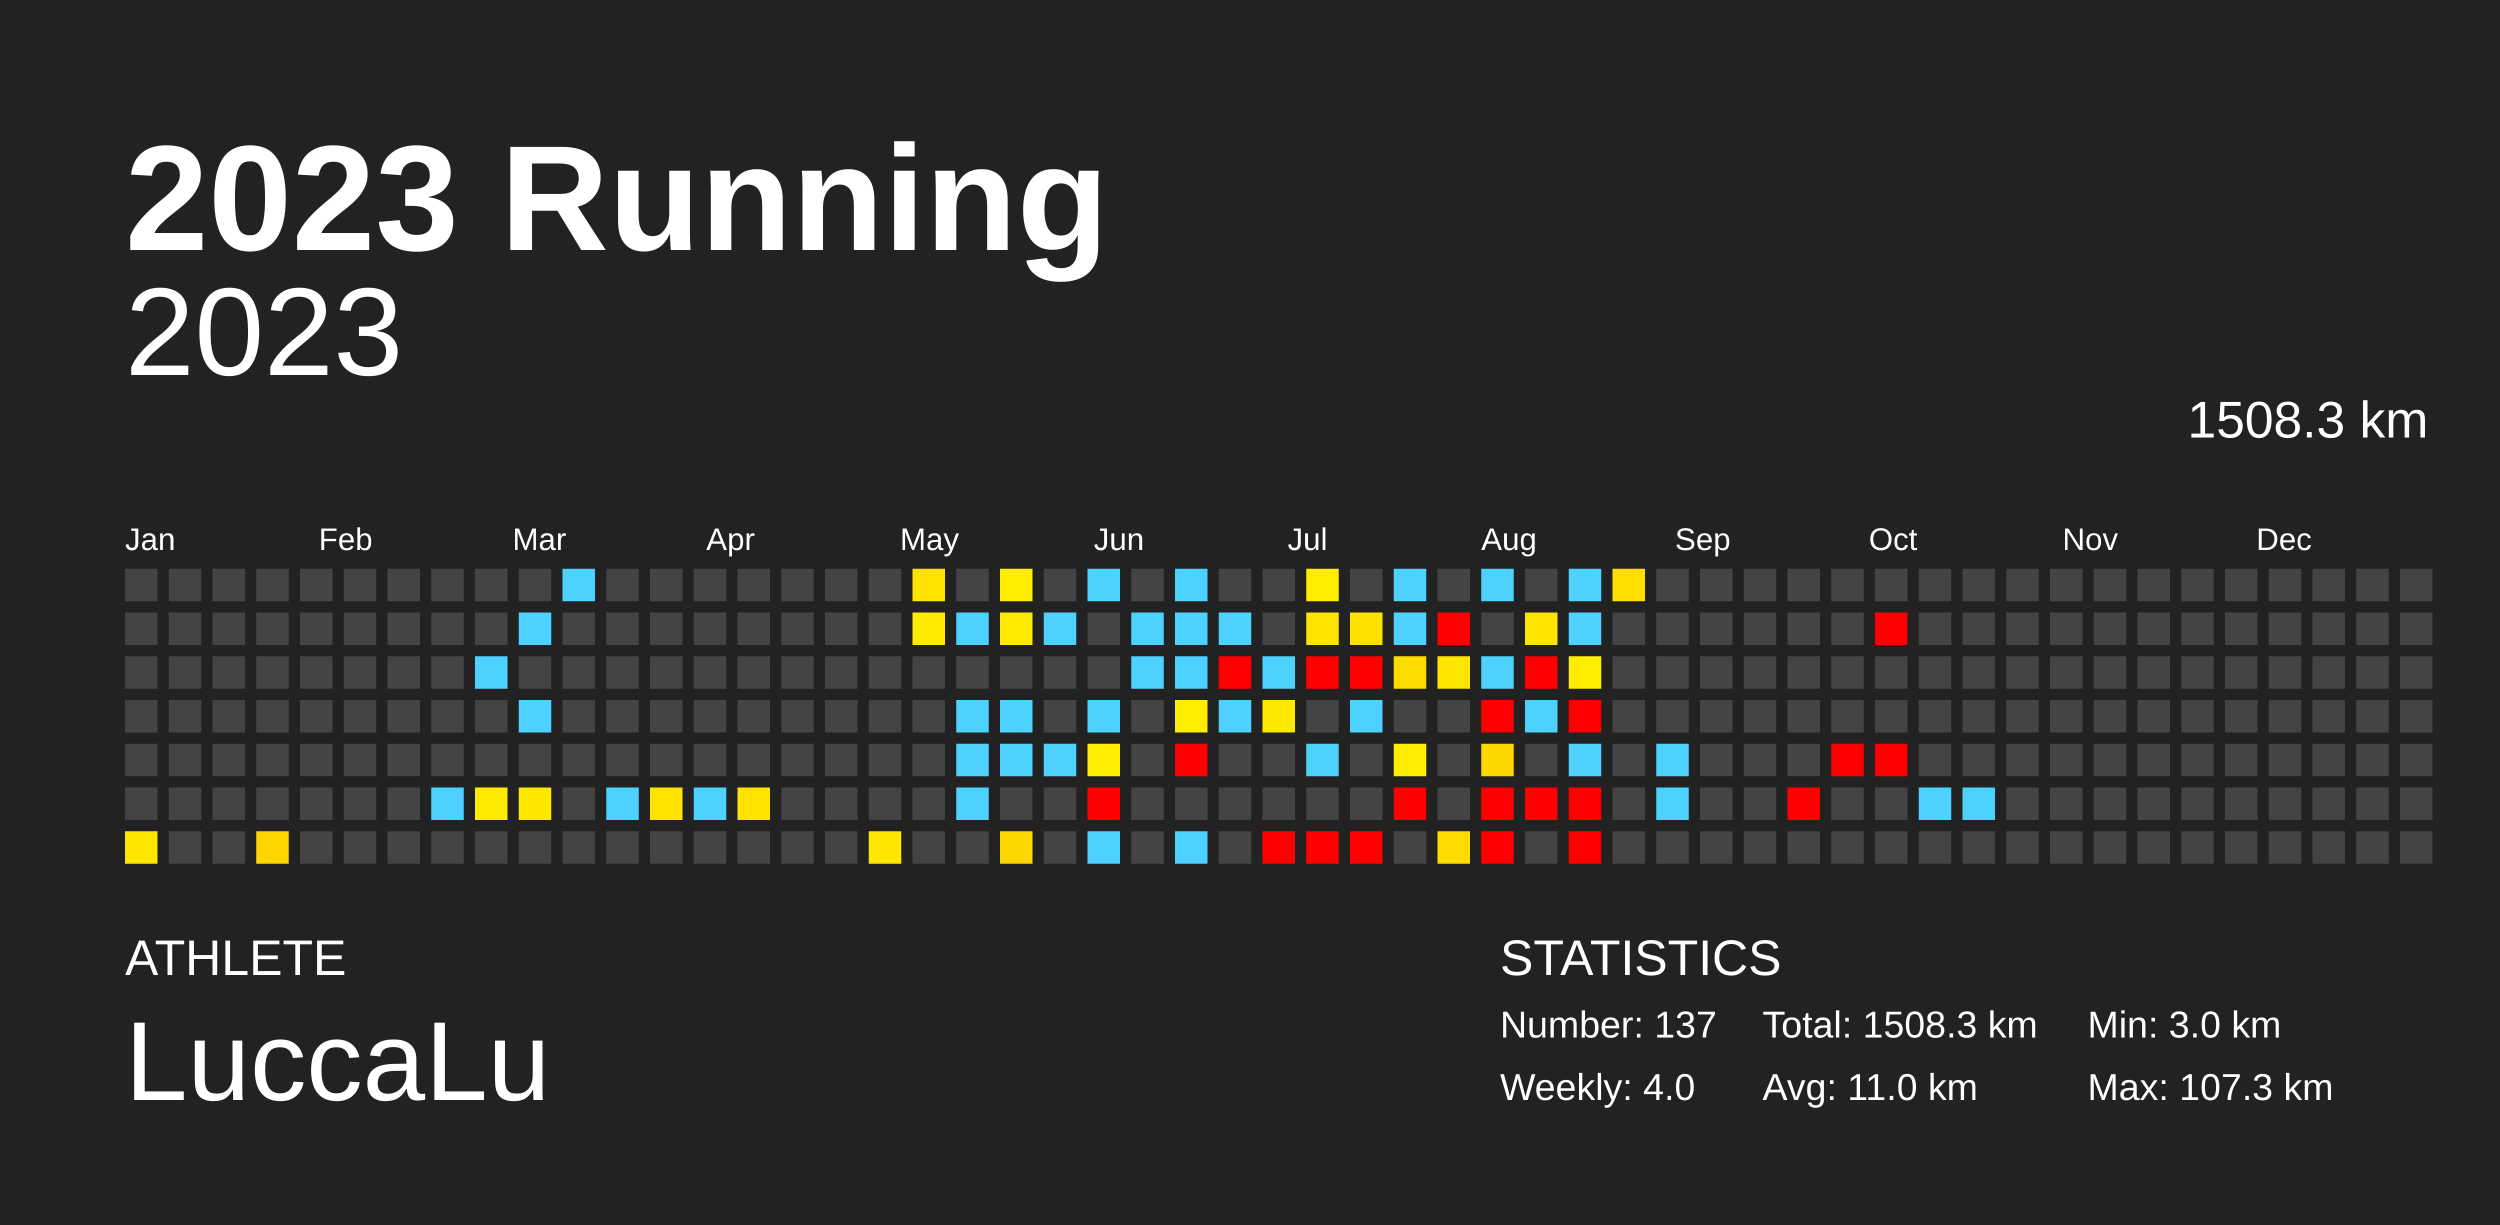
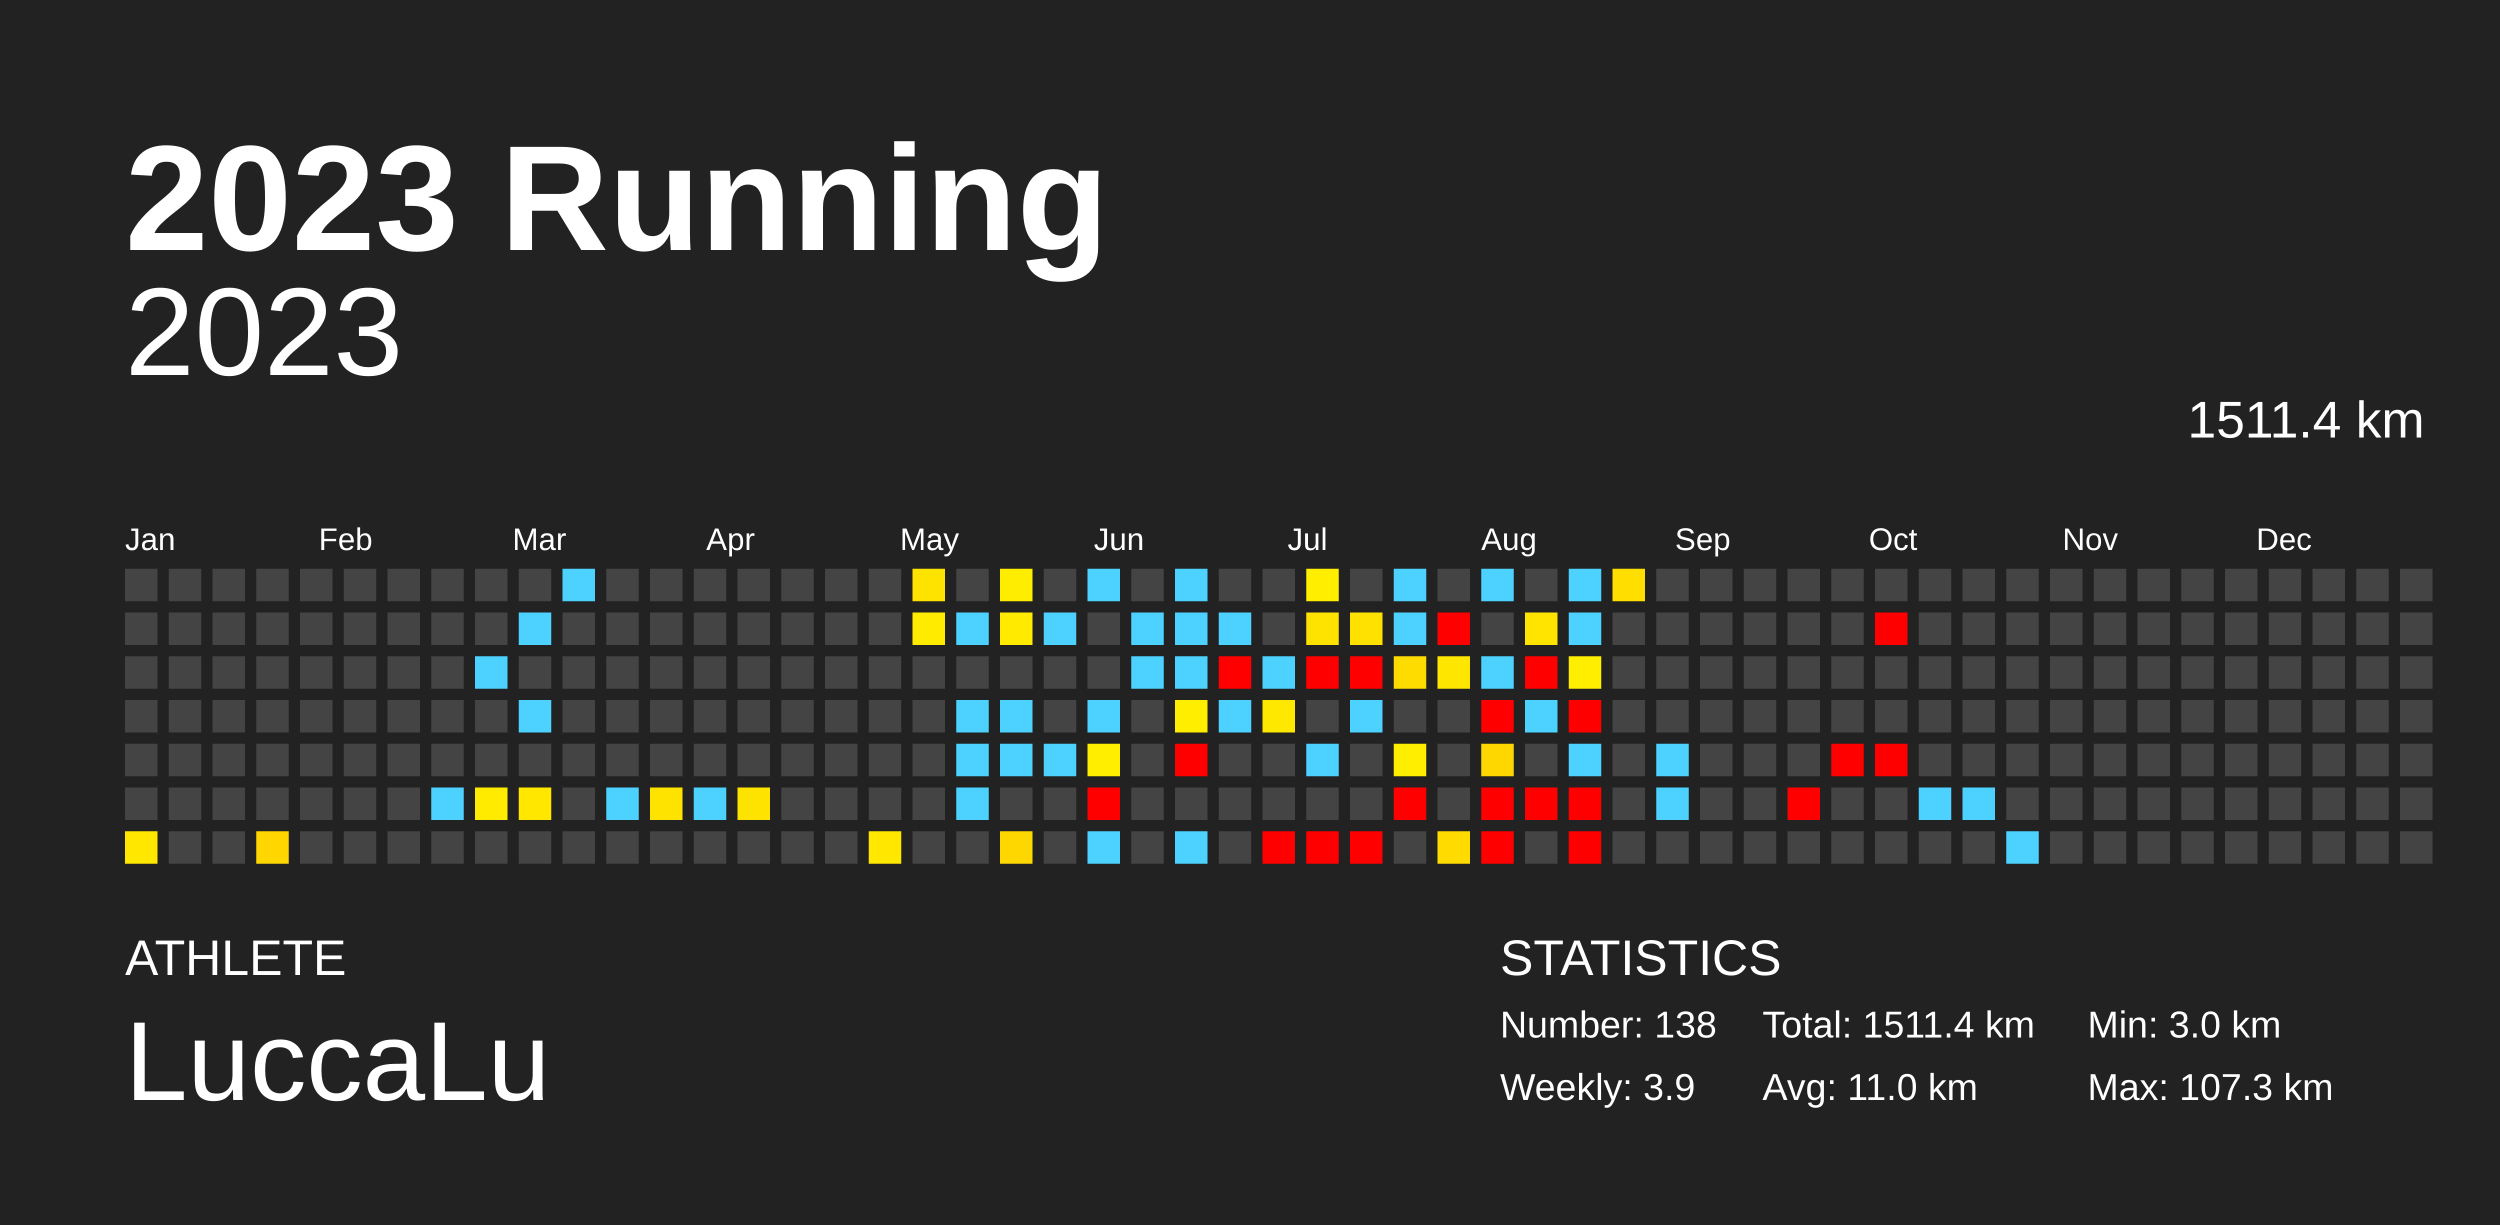
<svg xmlns="http://www.w3.org/2000/svg" baseProfile="full" height="98mm" version="1.1" viewBox="0,0,200,98" width="200mm">
  <defs />
  <rect fill="#222222" height="98" width="200" x="0" y="0" />
  <text fill="#FFFFFF" style="font-size:12px; font-family:Arial; font-weight:bold;" x="10" y="20">2023 Running</text>
  <text fill="#FFFFFF" style="font-size:4px; font-family:Arial" x="10" y="78">ATHLETE</text>
  <text fill="#FFFFFF" style="font-size:9px; font-family:Arial" x="10" y="88">LuccaLu</text>
  <text fill="#FFFFFF" style="font-size:4px; font-family:Arial" x="120" y="78">STATISTICS</text>
-   <text fill="#FFFFFF" style="font-size:3px; font-family:Arial" x="120" y="83">Number: 137</text>
-   <text fill="#FFFFFF" style="font-size:3px; font-family:Arial" x="120" y="88">Weekly: 4.0</text>
-   <text fill="#FFFFFF" style="font-size:3px; font-family:Arial" x="141" y="83">Total: 1508.3 km</text>
+   <text fill="#FFFFFF" style="font-size:3px; font-family:Arial" x="120" y="83">Number: 138</text>
+   <text fill="#FFFFFF" style="font-size:3px; font-family:Arial" x="120" y="88">Weekly: 3.9</text>
+   <text fill="#FFFFFF" style="font-size:3px; font-family:Arial" x="141" y="83">Total: 1511.4 km</text>
  <text fill="#FFFFFF" style="font-size:3px; font-family:Arial" x="141" y="88">Avg: 11.0 km</text>
  <text fill="#FFFFFF" style="font-size:3px; font-family:Arial" x="167" y="83">Min: 3.0 km</text>
  <text fill="#FFFFFF" style="font-size:3px; font-family:Arial" x="167" y="88">Max: 107.3 km</text>
  <text alignment-baseline="hanging" fill="#FFFFFF" style="font-size:10.0px; font-family:Arial;" x="10" y="30">2023</text>
-   <text alignment-baseline="hanging" fill="#FFFFFF" style="font-size:4.125px; font-family:Arial;" x="175" y="35">1508.3 km</text>
+   <text alignment-baseline="hanging" fill="#FFFFFF" style="font-size:4.125px; font-family:Arial;" x="175" y="35">1511.4 km</text>
  <text fill="#FFFFFF" style="font-size:2.5px; font-family:Arial" x="10.0" y="44">Jan</text>
  <text fill="#FFFFFF" style="font-size:2.5px; font-family:Arial" x="25.5" y="44">Feb</text>
  <text fill="#FFFFFF" style="font-size:2.5px; font-family:Arial" x="41.0" y="44">Mar</text>
  <text fill="#FFFFFF" style="font-size:2.5px; font-family:Arial" x="56.5" y="44">Apr</text>
  <text fill="#FFFFFF" style="font-size:2.5px; font-family:Arial" x="72.0" y="44">May</text>
  <text fill="#FFFFFF" style="font-size:2.5px; font-family:Arial" x="87.5" y="44">Jun</text>
  <text fill="#FFFFFF" style="font-size:2.5px; font-family:Arial" x="103.0" y="44">Jul</text>
  <text fill="#FFFFFF" style="font-size:2.5px; font-family:Arial" x="118.5" y="44">Aug</text>
  <text fill="#FFFFFF" style="font-size:2.5px; font-family:Arial" x="134.0" y="44">Sep</text>
  <text fill="#FFFFFF" style="font-size:2.5px; font-family:Arial" x="149.5" y="44">Oct</text>
  <text fill="#FFFFFF" style="font-size:2.5px; font-family:Arial" x="165.0" y="44">Nov</text>
  <text fill="#FFFFFF" style="font-size:2.5px; font-family:Arial" x="180.5" y="44">Dec</text>
  <rect fill="#444444" height="2.6" width="2.6" x="10.0" y="45.5" />
  <rect fill="#444444" height="2.6" width="2.6" x="10.0" y="49.0" />
  <rect fill="#444444" height="2.6" width="2.6" x="10.0" y="52.5" />
  <rect fill="#444444" height="2.6" width="2.6" x="10.0" y="56.0" />
  <rect fill="#444444" height="2.6" width="2.6" x="10.0" y="59.5" />
  <rect fill="#444444" height="2.6" width="2.6" x="10.0" y="63.0" />
  <rect fill="#ffe700" height="2.6" width="2.6" x="10.0" y="66.5" />
  <rect fill="#444444" height="2.6" width="2.6" x="13.5" y="45.5" />
  <rect fill="#444444" height="2.6" width="2.6" x="13.5" y="49.0" />
  <rect fill="#444444" height="2.6" width="2.6" x="13.5" y="52.5" />
  <rect fill="#444444" height="2.6" width="2.6" x="13.5" y="56.0" />
  <rect fill="#444444" height="2.6" width="2.6" x="13.5" y="59.5" />
  <rect fill="#444444" height="2.6" width="2.6" x="13.5" y="63.0" />
  <rect fill="#444444" height="2.6" width="2.6" x="13.5" y="66.5" />
  <rect fill="#444444" height="2.6" width="2.6" x="17.0" y="45.5" />
  <rect fill="#444444" height="2.6" width="2.6" x="17.0" y="49.0" />
  <rect fill="#444444" height="2.6" width="2.6" x="17.0" y="52.5" />
  <rect fill="#444444" height="2.6" width="2.6" x="17.0" y="56.0" />
  <rect fill="#444444" height="2.6" width="2.6" x="17.0" y="59.5" />
  <rect fill="#444444" height="2.6" width="2.6" x="17.0" y="63.0" />
  <rect fill="#444444" height="2.6" width="2.6" x="17.0" y="66.5" />
  <rect fill="#444444" height="2.6" width="2.6" x="20.5" y="45.5" />
  <rect fill="#444444" height="2.6" width="2.6" x="20.5" y="49.0" />
  <rect fill="#444444" height="2.6" width="2.6" x="20.5" y="52.5" />
  <rect fill="#444444" height="2.6" width="2.6" x="20.5" y="56.0" />
  <rect fill="#444444" height="2.6" width="2.6" x="20.5" y="59.5" />
  <rect fill="#444444" height="2.6" width="2.6" x="20.5" y="63.0" />
  <rect fill="#ffd600" height="2.6" width="2.6" x="20.5" y="66.5" />
  <rect fill="#444444" height="2.6" width="2.6" x="24.0" y="45.5" />
  <rect fill="#444444" height="2.6" width="2.6" x="24.0" y="49.0" />
  <rect fill="#444444" height="2.6" width="2.6" x="24.0" y="52.5" />
  <rect fill="#444444" height="2.6" width="2.6" x="24.0" y="56.0" />
  <rect fill="#444444" height="2.6" width="2.6" x="24.0" y="59.5" />
  <rect fill="#444444" height="2.6" width="2.6" x="24.0" y="63.0" />
  <rect fill="#444444" height="2.6" width="2.6" x="24.0" y="66.5" />
  <rect fill="#444444" height="2.6" width="2.6" x="27.5" y="45.5" />
  <rect fill="#444444" height="2.6" width="2.6" x="27.5" y="49.0" />
  <rect fill="#444444" height="2.6" width="2.6" x="27.5" y="52.5" />
  <rect fill="#444444" height="2.6" width="2.6" x="27.5" y="56.0" />
  <rect fill="#444444" height="2.6" width="2.6" x="27.5" y="59.5" />
  <rect fill="#444444" height="2.6" width="2.6" x="27.5" y="63.0" />
  <rect fill="#444444" height="2.6" width="2.6" x="27.5" y="66.5" />
  <rect fill="#444444" height="2.6" width="2.6" x="31.0" y="45.5" />
  <rect fill="#444444" height="2.6" width="2.6" x="31.0" y="49.0" />
  <rect fill="#444444" height="2.6" width="2.6" x="31.0" y="52.5" />
  <rect fill="#444444" height="2.6" width="2.6" x="31.0" y="56.0" />
  <rect fill="#444444" height="2.6" width="2.6" x="31.0" y="59.5" />
  <rect fill="#444444" height="2.6" width="2.6" x="31.0" y="63.0" />
  <rect fill="#444444" height="2.6" width="2.6" x="31.0" y="66.5" />
  <rect fill="#444444" height="2.6" width="2.6" x="34.5" y="45.5" />
  <rect fill="#444444" height="2.6" width="2.6" x="34.5" y="49.0" />
  <rect fill="#444444" height="2.6" width="2.6" x="34.5" y="52.5" />
  <rect fill="#444444" height="2.6" width="2.6" x="34.5" y="56.0" />
  <rect fill="#444444" height="2.6" width="2.6" x="34.5" y="59.5" />
  <rect fill="#4dd2ff" height="2.6" width="2.6" x="34.5" y="63.0" />
  <rect fill="#444444" height="2.6" width="2.6" x="34.5" y="66.5" />
  <rect fill="#444444" height="2.6" width="2.6" x="38.0" y="45.5" />
  <rect fill="#444444" height="2.6" width="2.6" x="38.0" y="49.0" />
  <rect fill="#4dd2ff" height="2.6" width="2.6" x="38.0" y="52.5" />
  <rect fill="#444444" height="2.6" width="2.6" x="38.0" y="56.0" />
  <rect fill="#444444" height="2.6" width="2.6" x="38.0" y="59.5" />
  <rect fill="#ffeb00" height="2.6" width="2.6" x="38.0" y="63.0" />
  <rect fill="#444444" height="2.6" width="2.6" x="38.0" y="66.5" />
  <rect fill="#444444" height="2.6" width="2.6" x="41.5" y="45.5" />
  <rect fill="#4dd2ff" height="2.6" width="2.6" x="41.5" y="49.0" />
  <rect fill="#444444" height="2.6" width="2.6" x="41.5" y="52.5" />
  <rect fill="#4dd2ff" height="2.6" width="2.6" x="41.5" y="56.0" />
  <rect fill="#444444" height="2.6" width="2.6" x="41.5" y="59.5" />
  <rect fill="#ffe700" height="2.6" width="2.6" x="41.5" y="63.0" />
  <rect fill="#444444" height="2.6" width="2.6" x="41.5" y="66.5" />
  <rect fill="#4dd2ff" height="2.6" width="2.6" x="45.0" y="45.5" />
  <rect fill="#444444" height="2.6" width="2.6" x="45.0" y="49.0" />
  <rect fill="#444444" height="2.6" width="2.6" x="45.0" y="52.5" />
  <rect fill="#444444" height="2.6" width="2.6" x="45.0" y="56.0" />
  <rect fill="#444444" height="2.6" width="2.6" x="45.0" y="59.5" />
  <rect fill="#444444" height="2.6" width="2.6" x="45.0" y="63.0" />
  <rect fill="#444444" height="2.6" width="2.6" x="45.0" y="66.5" />
  <rect fill="#444444" height="2.6" width="2.6" x="48.5" y="45.5" />
  <rect fill="#444444" height="2.6" width="2.6" x="48.5" y="49.0" />
  <rect fill="#444444" height="2.6" width="2.6" x="48.5" y="52.5" />
  <rect fill="#444444" height="2.6" width="2.6" x="48.5" y="56.0" />
  <rect fill="#444444" height="2.6" width="2.6" x="48.5" y="59.5" />
  <rect fill="#4dd2ff" height="2.6" width="2.6" x="48.5" y="63.0" />
  <rect fill="#444444" height="2.6" width="2.6" x="48.5" y="66.5" />
  <rect fill="#444444" height="2.6" width="2.6" x="52.0" y="45.5" />
  <rect fill="#444444" height="2.6" width="2.6" x="52.0" y="49.0" />
  <rect fill="#444444" height="2.6" width="2.6" x="52.0" y="52.5" />
  <rect fill="#444444" height="2.6" width="2.6" x="52.0" y="56.0" />
  <rect fill="#444444" height="2.6" width="2.6" x="52.0" y="59.5" />
  <rect fill="#ffe300" height="2.6" width="2.6" x="52.0" y="63.0" />
  <rect fill="#444444" height="2.6" width="2.6" x="52.0" y="66.5" />
  <rect fill="#444444" height="2.6" width="2.6" x="55.5" y="45.5" />
  <rect fill="#444444" height="2.6" width="2.6" x="55.5" y="49.0" />
  <rect fill="#444444" height="2.6" width="2.6" x="55.5" y="52.5" />
  <rect fill="#444444" height="2.6" width="2.6" x="55.5" y="56.0" />
  <rect fill="#444444" height="2.6" width="2.6" x="55.5" y="59.5" />
  <rect fill="#4dd2ff" height="2.6" width="2.6" x="55.5" y="63.0" />
  <rect fill="#444444" height="2.6" width="2.6" x="55.5" y="66.5" />
  <rect fill="#444444" height="2.6" width="2.6" x="59.0" y="45.5" />
  <rect fill="#444444" height="2.6" width="2.6" x="59.0" y="49.0" />
  <rect fill="#444444" height="2.6" width="2.6" x="59.0" y="52.5" />
  <rect fill="#444444" height="2.6" width="2.6" x="59.0" y="56.0" />
  <rect fill="#444444" height="2.6" width="2.6" x="59.0" y="59.5" />
  <rect fill="#ffe300" height="2.6" width="2.6" x="59.0" y="63.0" />
  <rect fill="#444444" height="2.6" width="2.6" x="59.0" y="66.5" />
  <rect fill="#444444" height="2.6" width="2.6" x="62.5" y="45.5" />
  <rect fill="#444444" height="2.6" width="2.6" x="62.5" y="49.0" />
  <rect fill="#444444" height="2.6" width="2.6" x="62.5" y="52.5" />
  <rect fill="#444444" height="2.6" width="2.6" x="62.5" y="56.0" />
  <rect fill="#444444" height="2.6" width="2.6" x="62.5" y="59.5" />
  <rect fill="#444444" height="2.6" width="2.6" x="62.5" y="63.0" />
  <rect fill="#444444" height="2.6" width="2.6" x="62.5" y="66.5" />
  <rect fill="#444444" height="2.6" width="2.6" x="66.0" y="45.5" />
  <rect fill="#444444" height="2.6" width="2.6" x="66.0" y="49.0" />
  <rect fill="#444444" height="2.6" width="2.6" x="66.0" y="52.5" />
  <rect fill="#444444" height="2.6" width="2.6" x="66.0" y="56.0" />
  <rect fill="#444444" height="2.6" width="2.6" x="66.0" y="59.5" />
  <rect fill="#444444" height="2.6" width="2.6" x="66.0" y="63.0" />
  <rect fill="#444444" height="2.6" width="2.6" x="66.0" y="66.5" />
  <rect fill="#444444" height="2.6" width="2.6" x="69.5" y="45.5" />
  <rect fill="#444444" height="2.6" width="2.6" x="69.5" y="49.0" />
  <rect fill="#444444" height="2.6" width="2.6" x="69.5" y="52.5" />
  <rect fill="#444444" height="2.6" width="2.6" x="69.5" y="56.0" />
  <rect fill="#444444" height="2.6" width="2.6" x="69.5" y="59.5" />
  <rect fill="#444444" height="2.6" width="2.6" x="69.5" y="63.0" />
  <rect fill="#ffe700" height="2.6" width="2.6" x="69.5" y="66.5" />
  <rect fill="#ffe300" height="2.6" width="2.6" x="73.0" y="45.5" />
  <rect fill="#ffeb00" height="2.6" width="2.6" x="73.0" y="49.0" />
  <rect fill="#444444" height="2.6" width="2.6" x="73.0" y="52.5" />
  <rect fill="#444444" height="2.6" width="2.6" x="73.0" y="56.0" />
  <rect fill="#444444" height="2.6" width="2.6" x="73.0" y="59.5" />
  <rect fill="#444444" height="2.6" width="2.6" x="73.0" y="63.0" />
  <rect fill="#444444" height="2.6" width="2.6" x="73.0" y="66.5" />
  <rect fill="#444444" height="2.6" width="2.6" x="76.5" y="45.5" />
  <rect fill="#4dd2ff" height="2.6" width="2.6" x="76.5" y="49.0" />
  <rect fill="#444444" height="2.6" width="2.6" x="76.5" y="52.5" />
  <rect fill="#4dd2ff" height="2.6" width="2.6" x="76.5" y="56.0" />
  <rect fill="#4dd2ff" height="2.6" width="2.6" x="76.5" y="59.5" />
  <rect fill="#4dd2ff" height="2.6" width="2.6" x="76.5" y="63.0" />
  <rect fill="#444444" height="2.6" width="2.6" x="76.5" y="66.5" />
  <rect fill="#ffed00" height="2.6" width="2.6" x="80.0" y="45.5" />
  <rect fill="#ffea00" height="2.6" width="2.6" x="80.0" y="49.0" />
  <rect fill="#444444" height="2.6" width="2.6" x="80.0" y="52.5" />
  <rect fill="#4dd2ff" height="2.6" width="2.6" x="80.0" y="56.0" />
  <rect fill="#4dd2ff" height="2.6" width="2.6" x="80.0" y="59.5" />
  <rect fill="#444444" height="2.6" width="2.6" x="80.0" y="63.0" />
  <rect fill="#ffd700" height="2.6" width="2.6" x="80.0" y="66.5" />
  <rect fill="#444444" height="2.6" width="2.6" x="83.5" y="45.5" />
  <rect fill="#4dd2ff" height="2.6" width="2.6" x="83.5" y="49.0" />
  <rect fill="#444444" height="2.6" width="2.6" x="83.5" y="52.5" />
  <rect fill="#444444" height="2.6" width="2.6" x="83.5" y="56.0" />
  <rect fill="#4dd2ff" height="2.6" width="2.6" x="83.5" y="59.5" />
  <rect fill="#444444" height="2.6" width="2.6" x="83.5" y="63.0" />
  <rect fill="#444444" height="2.6" width="2.6" x="83.5" y="66.5" />
  <rect fill="#4dd2ff" height="2.6" width="2.6" x="87.0" y="45.5" />
  <rect fill="#444444" height="2.6" width="2.6" x="87.0" y="49.0" />
  <rect fill="#444444" height="2.6" width="2.6" x="87.0" y="52.5" />
  <rect fill="#4dd2ff" height="2.6" width="2.6" x="87.0" y="56.0" />
  <rect fill="#ffee00" height="2.6" width="2.6" x="87.0" y="59.5" />
  <rect fill="red" height="2.6" width="2.6" x="87.0" y="63.0" />
  <rect fill="#4dd2ff" height="2.6" width="2.6" x="87.0" y="66.5" />
  <rect fill="#444444" height="2.6" width="2.6" x="90.5" y="45.5" />
  <rect fill="#4dd2ff" height="2.6" width="2.6" x="90.5" y="49.0" />
  <rect fill="#4dd2ff" height="2.6" width="2.6" x="90.5" y="52.5" />
  <rect fill="#444444" height="2.6" width="2.6" x="90.5" y="56.0" />
  <rect fill="#444444" height="2.6" width="2.6" x="90.5" y="59.5" />
  <rect fill="#444444" height="2.6" width="2.6" x="90.5" y="63.0" />
  <rect fill="#444444" height="2.6" width="2.6" x="90.5" y="66.5" />
  <rect fill="#4dd2ff" height="2.6" width="2.6" x="94.0" y="45.5" />
  <rect fill="#4dd2ff" height="2.6" width="2.6" x="94.0" y="49.0" />
  <rect fill="#4dd2ff" height="2.6" width="2.6" x="94.0" y="52.5" />
  <rect fill="#ffee00" height="2.6" width="2.6" x="94.0" y="56.0" />
  <rect fill="red" height="2.6" width="2.6" x="94.0" y="59.5" />
  <rect fill="#444444" height="2.6" width="2.6" x="94.0" y="63.0" />
  <rect fill="#4dd2ff" height="2.6" width="2.6" x="94.0" y="66.5" />
  <rect fill="#444444" height="2.6" width="2.6" x="97.5" y="45.5" />
  <rect fill="#4dd2ff" height="2.6" width="2.6" x="97.5" y="49.0" />
  <rect fill="red" height="2.6" width="2.6" x="97.5" y="52.5" />
  <rect fill="#4dd2ff" height="2.6" width="2.6" x="97.5" y="56.0" />
  <rect fill="#444444" height="2.6" width="2.6" x="97.5" y="59.5" />
  <rect fill="#444444" height="2.6" width="2.6" x="97.5" y="63.0" />
  <rect fill="#444444" height="2.6" width="2.6" x="97.5" y="66.5" />
  <rect fill="#444444" height="2.6" width="2.6" x="101.0" y="45.5" />
  <rect fill="#444444" height="2.6" width="2.6" x="101.0" y="49.0" />
  <rect fill="#4dd2ff" height="2.6" width="2.6" x="101.0" y="52.5" />
  <rect fill="#ffe800" height="2.6" width="2.6" x="101.0" y="56.0" />
  <rect fill="#444444" height="2.6" width="2.6" x="101.0" y="59.5" />
  <rect fill="#444444" height="2.6" width="2.6" x="101.0" y="63.0" />
  <rect fill="red" height="2.6" width="2.6" x="101.0" y="66.5" />
  <rect fill="#ffee00" height="2.6" width="2.6" x="104.5" y="45.5" />
  <rect fill="#ffe300" height="2.6" width="2.6" x="104.5" y="49.0" />
  <rect fill="red" height="2.6" width="2.6" x="104.5" y="52.5" />
  <rect fill="#444444" height="2.6" width="2.6" x="104.5" y="56.0" />
  <rect fill="#4dd2ff" height="2.6" width="2.6" x="104.5" y="59.5" />
  <rect fill="#444444" height="2.6" width="2.6" x="104.5" y="63.0" />
  <rect fill="red" height="2.6" width="2.6" x="104.5" y="66.5" />
  <rect fill="#444444" height="2.6" width="2.6" x="108.0" y="45.5" />
  <rect fill="#ffe100" height="2.6" width="2.6" x="108.0" y="49.0" />
  <rect fill="red" height="2.6" width="2.6" x="108.0" y="52.5" />
  <rect fill="#4dd2ff" height="2.6" width="2.6" x="108.0" y="56.0" />
  <rect fill="#444444" height="2.6" width="2.6" x="108.0" y="59.5" />
  <rect fill="#444444" height="2.6" width="2.6" x="108.0" y="63.0" />
  <rect fill="red" height="2.6" width="2.6" x="108.0" y="66.5" />
  <rect fill="#4dd2ff" height="2.6" width="2.6" x="111.5" y="45.5" />
  <rect fill="#4dd2ff" height="2.6" width="2.6" x="111.5" y="49.0" />
  <rect fill="#ffdc00" height="2.6" width="2.6" x="111.5" y="52.5" />
  <rect fill="#444444" height="2.6" width="2.6" x="111.5" y="56.0" />
  <rect fill="#ffee00" height="2.6" width="2.6" x="111.5" y="59.5" />
  <rect fill="red" height="2.6" width="2.6" x="111.5" y="63.0" />
  <rect fill="#444444" height="2.6" width="2.6" x="111.5" y="66.5" />
  <rect fill="#444444" height="2.6" width="2.6" x="115.0" y="45.5" />
  <rect fill="red" height="2.6" width="2.6" x="115.0" y="49.0" />
  <rect fill="#ffe600" height="2.6" width="2.6" x="115.0" y="52.5" />
  <rect fill="#444444" height="2.6" width="2.6" x="115.0" y="56.0" />
  <rect fill="#444444" height="2.6" width="2.6" x="115.0" y="59.5" />
  <rect fill="#444444" height="2.6" width="2.6" x="115.0" y="63.0" />
  <rect fill="#ffdb00" height="2.6" width="2.6" x="115.0" y="66.5" />
  <rect fill="#4dd2ff" height="2.6" width="2.6" x="118.5" y="45.5" />
  <rect fill="#444444" height="2.6" width="2.6" x="118.5" y="49.0" />
  <rect fill="#4dd2ff" height="2.6" width="2.6" x="118.5" y="52.5" />
  <rect fill="red" height="2.6" width="2.6" x="118.5" y="56.0" />
  <rect fill="#ffd700" height="2.6" width="2.6" x="118.5" y="59.5" />
  <rect fill="red" height="2.6" width="2.6" x="118.5" y="63.0" />
  <rect fill="red" height="2.6" width="2.6" x="118.5" y="66.5" />
  <rect fill="#444444" height="2.6" width="2.6" x="122.0" y="45.5" />
  <rect fill="#ffe400" height="2.6" width="2.6" x="122.0" y="49.0" />
  <rect fill="red" height="2.6" width="2.6" x="122.0" y="52.5" />
  <rect fill="#4dd2ff" height="2.6" width="2.6" x="122.0" y="56.0" />
  <rect fill="#444444" height="2.6" width="2.6" x="122.0" y="59.5" />
  <rect fill="red" height="2.6" width="2.6" x="122.0" y="63.0" />
  <rect fill="#444444" height="2.6" width="2.6" x="122.0" y="66.5" />
  <rect fill="#4dd2ff" height="2.6" width="2.6" x="125.5" y="45.5" />
  <rect fill="#4dd2ff" height="2.6" width="2.6" x="125.5" y="49.0" />
  <rect fill="#ffee00" height="2.6" width="2.6" x="125.5" y="52.5" />
  <rect fill="red" height="2.6" width="2.6" x="125.5" y="56.0" />
  <rect fill="#4dd2ff" height="2.6" width="2.6" x="125.5" y="59.5" />
  <rect fill="red" height="2.6" width="2.6" x="125.5" y="63.0" />
  <rect fill="red" height="2.6" width="2.6" x="125.5" y="66.5" />
  <rect fill="#ffde00" height="2.6" width="2.6" x="129.0" y="45.5" />
  <rect fill="#444444" height="2.6" width="2.6" x="129.0" y="49.0" />
  <rect fill="#444444" height="2.6" width="2.6" x="129.0" y="52.5" />
  <rect fill="#444444" height="2.6" width="2.6" x="129.0" y="56.0" />
  <rect fill="#444444" height="2.6" width="2.6" x="129.0" y="59.5" />
  <rect fill="#444444" height="2.6" width="2.6" x="129.0" y="63.0" />
  <rect fill="#444444" height="2.6" width="2.6" x="129.0" y="66.5" />
  <rect fill="#444444" height="2.6" width="2.6" x="132.5" y="45.5" />
  <rect fill="#444444" height="2.6" width="2.6" x="132.5" y="49.0" />
  <rect fill="#444444" height="2.6" width="2.6" x="132.5" y="52.5" />
  <rect fill="#444444" height="2.6" width="2.6" x="132.5" y="56.0" />
  <rect fill="#4dd2ff" height="2.6" width="2.6" x="132.5" y="59.5" />
  <rect fill="#4dd2ff" height="2.6" width="2.6" x="132.5" y="63.0" />
  <rect fill="#444444" height="2.6" width="2.6" x="132.5" y="66.5" />
  <rect fill="#444444" height="2.6" width="2.6" x="136.0" y="45.5" />
  <rect fill="#444444" height="2.6" width="2.6" x="136.0" y="49.0" />
  <rect fill="#444444" height="2.6" width="2.6" x="136.0" y="52.5" />
  <rect fill="#444444" height="2.6" width="2.6" x="136.0" y="56.0" />
  <rect fill="#444444" height="2.6" width="2.6" x="136.0" y="59.5" />
  <rect fill="#444444" height="2.6" width="2.6" x="136.0" y="63.0" />
  <rect fill="#444444" height="2.6" width="2.6" x="136.0" y="66.5" />
  <rect fill="#444444" height="2.6" width="2.6" x="139.5" y="45.5" />
  <rect fill="#444444" height="2.6" width="2.6" x="139.5" y="49.0" />
  <rect fill="#444444" height="2.6" width="2.6" x="139.5" y="52.5" />
  <rect fill="#444444" height="2.6" width="2.6" x="139.5" y="56.0" />
  <rect fill="#444444" height="2.6" width="2.6" x="139.5" y="59.5" />
  <rect fill="#444444" height="2.6" width="2.6" x="139.5" y="63.0" />
  <rect fill="#444444" height="2.6" width="2.6" x="139.5" y="66.5" />
  <rect fill="#444444" height="2.6" width="2.6" x="143.0" y="45.5" />
  <rect fill="#444444" height="2.6" width="2.6" x="143.0" y="49.0" />
  <rect fill="#444444" height="2.6" width="2.6" x="143.0" y="52.5" />
  <rect fill="#444444" height="2.6" width="2.6" x="143.0" y="56.0" />
  <rect fill="#444444" height="2.6" width="2.6" x="143.0" y="59.5" />
  <rect fill="red" height="2.6" width="2.6" x="143.0" y="63.0" />
  <rect fill="#444444" height="2.6" width="2.6" x="143.0" y="66.5" />
  <rect fill="#444444" height="2.6" width="2.6" x="146.5" y="45.5" />
  <rect fill="#444444" height="2.6" width="2.6" x="146.5" y="49.0" />
  <rect fill="#444444" height="2.6" width="2.6" x="146.5" y="52.5" />
  <rect fill="#444444" height="2.6" width="2.6" x="146.5" y="56.0" />
  <rect fill="red" height="2.6" width="2.6" x="146.5" y="59.5" />
  <rect fill="#444444" height="2.6" width="2.6" x="146.5" y="63.0" />
  <rect fill="#444444" height="2.6" width="2.6" x="146.5" y="66.5" />
  <rect fill="#444444" height="2.6" width="2.6" x="150.0" y="45.5" />
  <rect fill="red" height="2.6" width="2.6" x="150.0" y="49.0" />
  <rect fill="#444444" height="2.6" width="2.6" x="150.0" y="52.5" />
  <rect fill="#444444" height="2.6" width="2.6" x="150.0" y="56.0" />
  <rect fill="red" height="2.6" width="2.6" x="150.0" y="59.5" />
  <rect fill="#444444" height="2.6" width="2.6" x="150.0" y="63.0" />
  <rect fill="#444444" height="2.6" width="2.6" x="150.0" y="66.5" />
  <rect fill="#444444" height="2.6" width="2.6" x="153.5" y="45.5" />
  <rect fill="#444444" height="2.6" width="2.6" x="153.5" y="49.0" />
  <rect fill="#444444" height="2.6" width="2.6" x="153.5" y="52.5" />
  <rect fill="#444444" height="2.6" width="2.6" x="153.5" y="56.0" />
  <rect fill="#444444" height="2.6" width="2.6" x="153.5" y="59.5" />
  <rect fill="#4dd2ff" height="2.6" width="2.6" x="153.5" y="63.0" />
  <rect fill="#444444" height="2.6" width="2.6" x="153.5" y="66.5" />
  <rect fill="#444444" height="2.6" width="2.6" x="157.0" y="45.5" />
  <rect fill="#444444" height="2.6" width="2.6" x="157.0" y="49.0" />
  <rect fill="#444444" height="2.6" width="2.6" x="157.0" y="52.5" />
  <rect fill="#444444" height="2.6" width="2.6" x="157.0" y="56.0" />
  <rect fill="#444444" height="2.6" width="2.6" x="157.0" y="59.5" />
  <rect fill="#4dd2ff" height="2.6" width="2.6" x="157.0" y="63.0" />
  <rect fill="#444444" height="2.6" width="2.6" x="157.0" y="66.5" />
  <rect fill="#444444" height="2.6" width="2.6" x="160.5" y="45.5" />
  <rect fill="#444444" height="2.6" width="2.6" x="160.5" y="49.0" />
  <rect fill="#444444" height="2.6" width="2.6" x="160.5" y="52.5" />
  <rect fill="#444444" height="2.6" width="2.6" x="160.5" y="56.0" />
  <rect fill="#444444" height="2.6" width="2.6" x="160.5" y="59.5" />
  <rect fill="#444444" height="2.6" width="2.6" x="160.5" y="63.0" />
-   <rect fill="#444444" height="2.6" width="2.6" x="160.5" y="66.5" />
+   <rect fill="#4dd2ff" height="2.6" width="2.6" x="160.5" y="66.5" />
  <rect fill="#444444" height="2.6" width="2.6" x="164.0" y="45.5" />
  <rect fill="#444444" height="2.6" width="2.6" x="164.0" y="49.0" />
  <rect fill="#444444" height="2.6" width="2.6" x="164.0" y="52.5" />
  <rect fill="#444444" height="2.6" width="2.6" x="164.0" y="56.0" />
  <rect fill="#444444" height="2.6" width="2.6" x="164.0" y="59.5" />
  <rect fill="#444444" height="2.6" width="2.6" x="164.0" y="63.0" />
  <rect fill="#444444" height="2.6" width="2.6" x="164.0" y="66.5" />
  <rect fill="#444444" height="2.6" width="2.6" x="167.5" y="45.5" />
  <rect fill="#444444" height="2.6" width="2.6" x="167.5" y="49.0" />
  <rect fill="#444444" height="2.6" width="2.6" x="167.5" y="52.5" />
  <rect fill="#444444" height="2.6" width="2.6" x="167.5" y="56.0" />
  <rect fill="#444444" height="2.6" width="2.6" x="167.5" y="59.5" />
  <rect fill="#444444" height="2.6" width="2.6" x="167.5" y="63.0" />
  <rect fill="#444444" height="2.6" width="2.6" x="167.5" y="66.5" />
  <rect fill="#444444" height="2.6" width="2.6" x="171.0" y="45.5" />
  <rect fill="#444444" height="2.6" width="2.6" x="171.0" y="49.0" />
  <rect fill="#444444" height="2.6" width="2.6" x="171.0" y="52.5" />
  <rect fill="#444444" height="2.6" width="2.6" x="171.0" y="56.0" />
  <rect fill="#444444" height="2.6" width="2.6" x="171.0" y="59.5" />
  <rect fill="#444444" height="2.6" width="2.6" x="171.0" y="63.0" />
  <rect fill="#444444" height="2.6" width="2.6" x="171.0" y="66.5" />
  <rect fill="#444444" height="2.6" width="2.6" x="174.5" y="45.5" />
  <rect fill="#444444" height="2.6" width="2.6" x="174.5" y="49.0" />
  <rect fill="#444444" height="2.6" width="2.6" x="174.5" y="52.5" />
  <rect fill="#444444" height="2.6" width="2.6" x="174.5" y="56.0" />
  <rect fill="#444444" height="2.6" width="2.6" x="174.5" y="59.5" />
  <rect fill="#444444" height="2.6" width="2.6" x="174.5" y="63.0" />
  <rect fill="#444444" height="2.6" width="2.6" x="174.5" y="66.5" />
  <rect fill="#444444" height="2.6" width="2.6" x="178.0" y="45.5" />
  <rect fill="#444444" height="2.6" width="2.6" x="178.0" y="49.0" />
  <rect fill="#444444" height="2.6" width="2.6" x="178.0" y="52.5" />
  <rect fill="#444444" height="2.6" width="2.6" x="178.0" y="56.0" />
  <rect fill="#444444" height="2.6" width="2.6" x="178.0" y="59.5" />
  <rect fill="#444444" height="2.6" width="2.6" x="178.0" y="63.0" />
  <rect fill="#444444" height="2.6" width="2.6" x="178.0" y="66.5" />
  <rect fill="#444444" height="2.6" width="2.6" x="181.5" y="45.5" />
  <rect fill="#444444" height="2.6" width="2.6" x="181.5" y="49.0" />
  <rect fill="#444444" height="2.6" width="2.6" x="181.5" y="52.5" />
  <rect fill="#444444" height="2.6" width="2.6" x="181.5" y="56.0" />
  <rect fill="#444444" height="2.6" width="2.6" x="181.5" y="59.5" />
  <rect fill="#444444" height="2.6" width="2.6" x="181.5" y="63.0" />
  <rect fill="#444444" height="2.6" width="2.6" x="181.5" y="66.5" />
  <rect fill="#444444" height="2.6" width="2.6" x="185.0" y="45.5" />
  <rect fill="#444444" height="2.6" width="2.6" x="185.0" y="49.0" />
  <rect fill="#444444" height="2.6" width="2.6" x="185.0" y="52.5" />
  <rect fill="#444444" height="2.6" width="2.6" x="185.0" y="56.0" />
  <rect fill="#444444" height="2.6" width="2.6" x="185.0" y="59.5" />
  <rect fill="#444444" height="2.6" width="2.6" x="185.0" y="63.0" />
  <rect fill="#444444" height="2.6" width="2.6" x="185.0" y="66.5" />
  <rect fill="#444444" height="2.6" width="2.6" x="188.5" y="45.5" />
  <rect fill="#444444" height="2.6" width="2.6" x="188.5" y="49.0" />
  <rect fill="#444444" height="2.6" width="2.6" x="188.5" y="52.5" />
  <rect fill="#444444" height="2.6" width="2.6" x="188.5" y="56.0" />
  <rect fill="#444444" height="2.6" width="2.6" x="188.5" y="59.5" />
  <rect fill="#444444" height="2.6" width="2.6" x="188.5" y="63.0" />
  <rect fill="#444444" height="2.6" width="2.6" x="188.5" y="66.5" />
  <rect fill="#444444" height="2.6" width="2.6" x="192.0" y="45.5" />
  <rect fill="#444444" height="2.6" width="2.6" x="192.0" y="49.0" />
  <rect fill="#444444" height="2.6" width="2.6" x="192.0" y="52.5" />
  <rect fill="#444444" height="2.6" width="2.6" x="192.0" y="56.0" />
  <rect fill="#444444" height="2.6" width="2.6" x="192.0" y="59.5" />
  <rect fill="#444444" height="2.6" width="2.6" x="192.0" y="63.0" />
  <rect fill="#444444" height="2.6" width="2.6" x="192.0" y="66.5" />
</svg>
